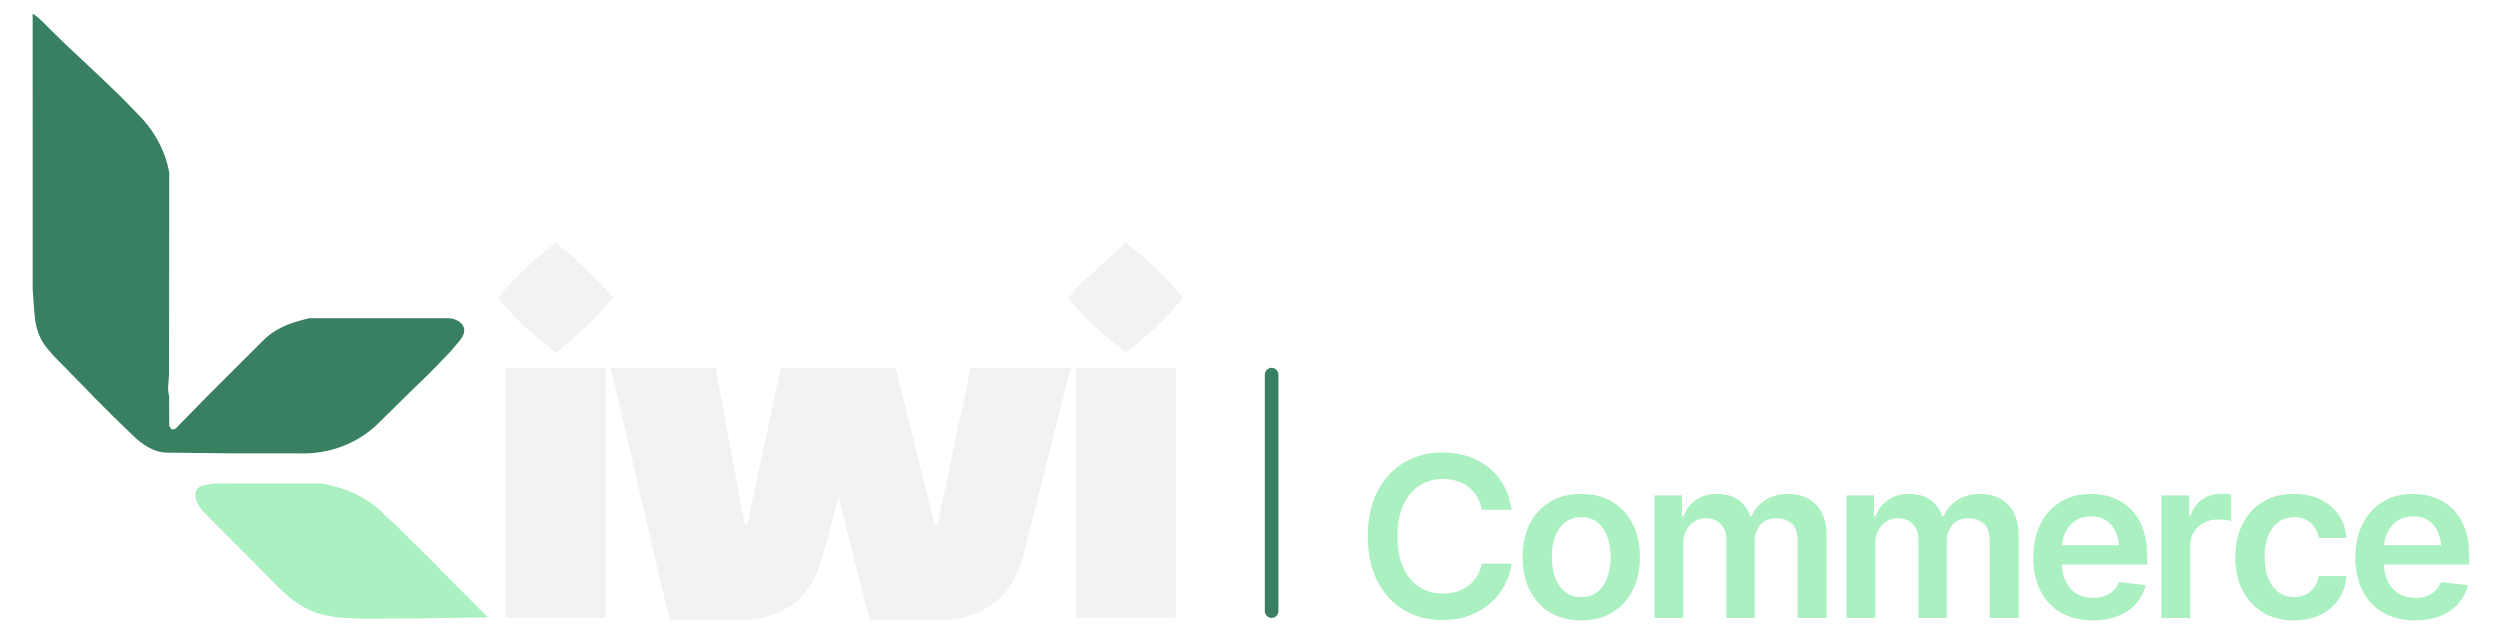
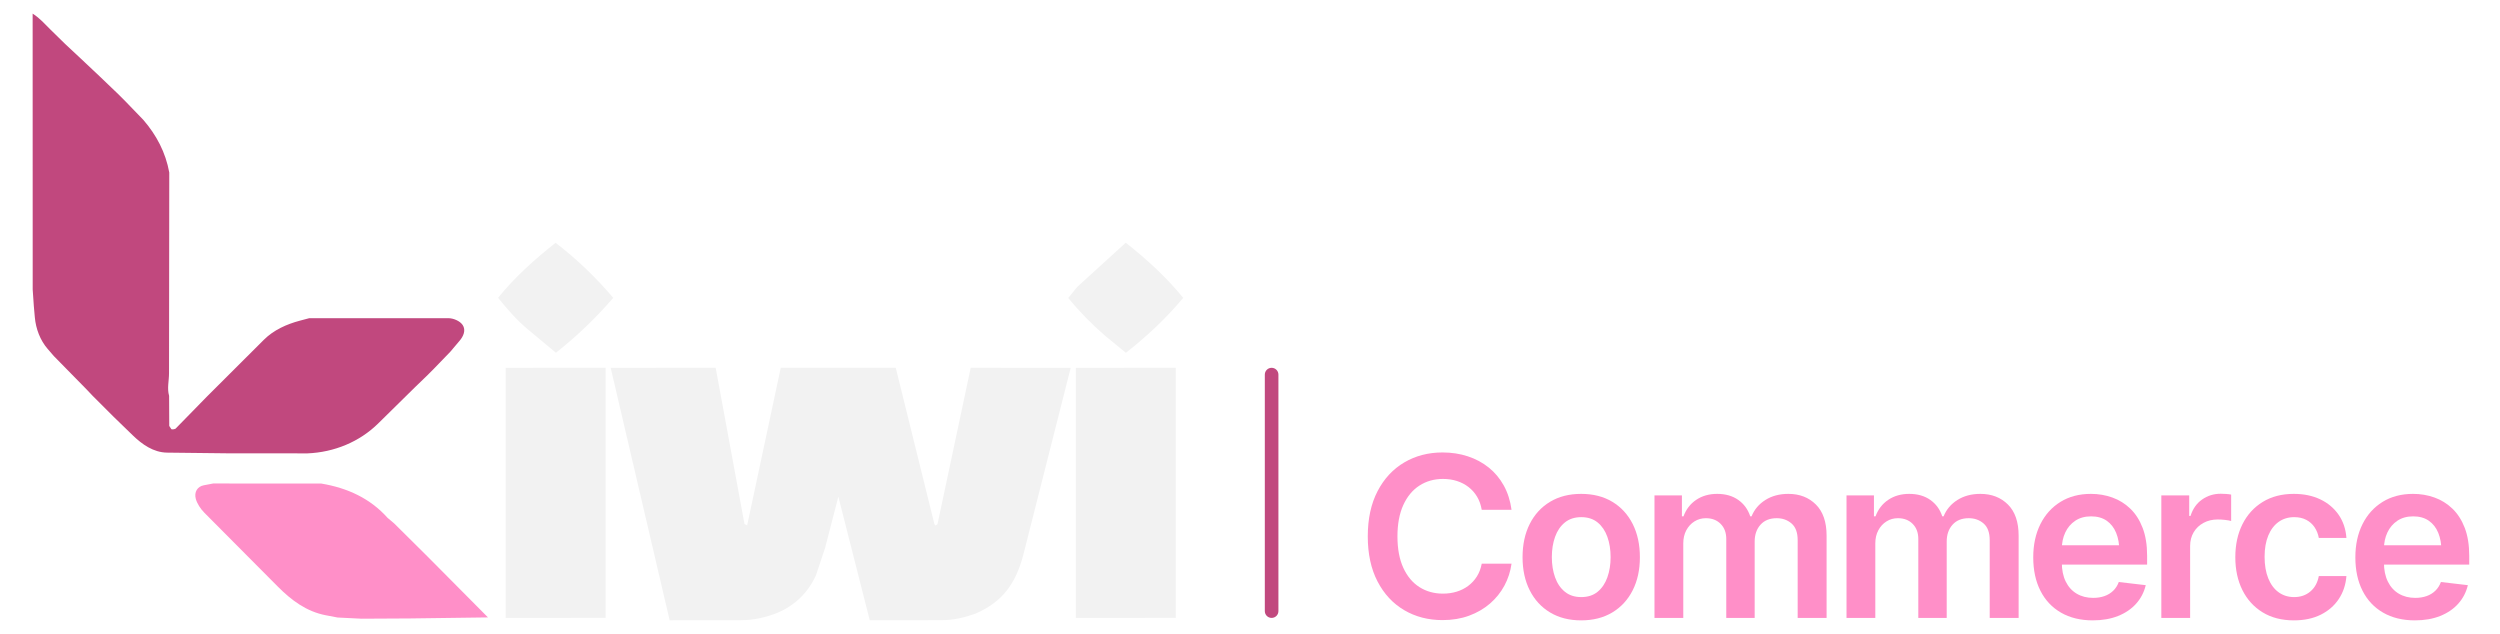
<svg xmlns="http://www.w3.org/2000/svg" viewBox="183.73 209.36 1838.21 466.1" width="1200" role="img" aria-label="Kiwi Commerce">
  <path d="M936.22,617.13c-5.65,21.38-15.28,34.72-35.18,43.42-7.85,2.76-15.9,4.78-24.52,4.79l-53.27.1-23.09-90.89-9.72,37.55-6.73,20.19c-5.76,12.8-15.58,22.35-28.6,27.76-8.32,3.28-17.02,5.29-26.27,5.31l-52.72.1-43.35-185.6,77.18-.09,21.19,114.91,1.97.94,24.69-115.81h84.57s28.37,114.77,28.37,114.77c.3.62.68,1.27.93,1.11l1.39-.89,24.41-114.99,73.52.04-34.79,137.29Z" fill="#f2f2f2" />
-   <path d="M523.83,448.17c2.8,4.07.39,8.72-2.04,11.59l-6.92,8.2-12.15,12.58-4.48,4.5-9.54,9.21-26.91,26.49c-13.72,13.51-32.33,21.18-51.96,21.98l-59.4-.05-43.82-.5c-10.07-.12-18.42-6.09-25.28-12.73l-14.14-13.71-15.35-15.34-4.41-4.66-24.1-24.55-4.53-5.24c-5.53-6.38-8.72-14.82-9.47-23.32l-.73-8.26-.83-12.12-.04-202.88c5.61,3.63,8.91,7.64,12.95,11.6l10.95,10.73,11.27,10.52,14.27,13.44,13.39,12.83,5.27,5.26,13.25,13.72c9.68,11.18,16.43,23.94,19.11,38.76l-.18,147.5c0,5.83-1.53,11.08.06,16.7l.11,22.14,1.47,2.24c.41.62,2.49.11,3.15-.23l23.04-23.57,41.91-41.81c7.24-7.22,16.82-11.47,26.42-14.03l6.82-1.81,102.47-.03c3.61,0,8.39,2.02,10.33,4.85Z" fill="#398063" />
+   <path d="M523.83,448.17c2.8,4.07.39,8.72-2.04,11.59l-6.92,8.2-12.15,12.58-4.48,4.5-9.54,9.21-26.91,26.49c-13.72,13.51-32.33,21.18-51.96,21.98l-59.4-.05-43.82-.5c-10.07-.12-18.42-6.09-25.28-12.73l-14.14-13.71-15.35-15.34-4.41-4.66-24.1-24.55-4.53-5.24c-5.53-6.38-8.72-14.82-9.47-23.32l-.73-8.26-.83-12.12-.04-202.88c5.61,3.63,8.91,7.64,12.95,11.6l10.95,10.73,11.27,10.52,14.27,13.44,13.39,12.83,5.27,5.26,13.25,13.72c9.68,11.18,16.43,23.94,19.11,38.76l-.18,147.5c0,5.83-1.53,11.08.06,16.7l.11,22.14,1.47,2.24c.41.62,2.49.11,3.15-.23l23.04-23.57,41.91-41.81c7.24-7.22,16.82-11.47,26.42-14.03l6.82-1.81,102.47-.03c3.61,0,8.39,2.02,10.33,4.85Z" fill="#c1487e" />
  <polygon points="629.06 663.67 555.56 663.73 555.55 479.83 629.05 479.8" fill="#f2f2f2" />
  <polygon points="1048.27 663.68 974.76 663.72 974.76 479.84 1048.25 479.8" fill="#f2f2f2" />
-   <path d="M449.72,664.29l-17.77-.88-8.67-1.66c-14.17-2.71-25.24-10.98-35.23-21.02l-54.1-54.41c-2.83-2.85-5.31-6.75-6.24-10.09-1.39-5.03,1.14-9.15,5.86-10.05l6.91-1.32,79.55.06c19.26,3.24,35.9,10.9,48.68,25.21l4.86,4.11,24.51,24.32,44.45,44.77-57.17.76-35.63.19Z" fill="#aaf0c1" />
+   <path d="M449.72,664.29l-17.77-.88-8.67-1.66c-14.17-2.71-25.24-10.98-35.23-21.02l-54.1-54.41c-2.83-2.85-5.31-6.75-6.24-10.09-1.39-5.03,1.14-9.15,5.86-10.05l6.91-1.32,79.55.06c19.26,3.24,35.9,10.9,48.68,25.21l4.86,4.11,24.51,24.32,44.45,44.77-57.17.76-35.63.19Z" fill="#ff8fc8" />
  <path d="M996.52,456.43c-10.13-8.77-18.93-17.71-27.32-27.98l6.61-8.13,35.67-32.51c15.51,12.27,29.72,25.22,42.25,40.56-12.61,15.1-26.62,28.17-42.14,40.4l-15.07-12.35Z" fill="#f2f2f2" />
  <path d="M592.5,468.72l-20.4-16.97c-8.29-6.9-15.15-14.78-22.14-23.43,12.51-15.41,26.61-28,42.28-40.45,15.38,11.81,29.47,25.26,42.4,40.49-12.77,14.72-26.08,27.68-42.15,40.36Z" fill="#f2f2f2" />
-   <rect x="1113.73" y="479.8" width="10" height="183.9" rx="5" fill="#398063" />
-   <path d="M1244.38 665.311Q1228.622 665.311 1216.182 657.98Q1203.743 650.648 1196.588 636.863Q1189.434 623.078 1189.434 603.759Q1189.434 584.326 1196.637 570.501Q1203.839 556.676 1216.295 549.36Q1228.751 542.045 1244.38 542.045Q1254.339 542.045 1262.983 544.881Q1271.628 547.717 1278.38 553.139Q1285.131 558.561 1289.458 566.4Q1293.784 574.239 1295.137 584.229H1273.223Q1272.321 578.815 1269.815 574.61Q1267.31 570.404 1263.531 567.48Q1259.752 564.555 1254.999 563.033Q1250.246 561.51 1244.767 561.51Q1234.987 561.51 1227.397 566.416Q1219.808 571.323 1215.53 580.757Q1211.252 590.191 1211.252 603.759Q1211.252 617.471 1215.562 626.865Q1219.872 636.259 1227.429 641.052Q1234.987 645.846 1244.703 645.846Q1250.085 645.846 1254.79 644.404Q1259.495 642.962 1263.289 640.134Q1267.084 637.306 1269.654 633.23Q1272.224 629.153 1273.223 623.836H1295.137Q1293.945 632.456 1289.893 639.981Q1285.84 647.506 1279.25 653.186Q1272.659 658.866 1263.87 662.089Q1255.08 665.311 1244.38 665.311Z" fill="#aaf0c1" />
-   <path d="M1346.328 665.505Q1333.164 665.505 1323.48 659.688Q1313.795 653.871 1308.518 643.413Q1303.241 632.956 1303.241 619.098Q1303.241 605.096 1308.518 594.614Q1313.795 584.133 1323.48 578.316Q1333.164 572.499 1346.328 572.499Q1359.541 572.499 1369.225 578.316Q1378.909 584.133 1384.211 594.614Q1389.512 605.096 1389.512 619.098Q1389.512 632.956 1384.211 643.413Q1378.909 653.871 1369.225 659.688Q1359.541 665.505 1346.328 665.505ZM1346.393 648.392Q1353.676 648.392 1358.445 644.477Q1363.215 640.561 1365.599 633.882Q1367.984 627.203 1367.984 619.034Q1367.984 610.736 1365.599 604.081Q1363.215 597.426 1358.445 593.519Q1353.676 589.611 1346.393 589.611Q1339.174 589.611 1334.356 593.519Q1329.538 597.426 1327.154 604.081Q1324.769 610.736 1324.769 619.034Q1324.769 627.203 1327.154 633.882Q1329.538 640.561 1334.356 644.477Q1339.174 648.392 1346.393 648.392Z" fill="#aaf0c1" />
-   <path d="M1400.242 663.7V573.627H1420.416V589.031H1421.577Q1424.396 581.297 1430.906 576.898Q1437.416 572.499 1446.391 572.499Q1455.543 572.499 1461.836 576.93Q1468.128 581.361 1470.658 589.031H1471.624Q1474.654 581.506 1481.768 577.003Q1488.882 572.499 1498.663 572.499Q1511.07 572.499 1518.933 580.338Q1526.796 588.177 1526.796 603.243V663.7H1505.526V606.53Q1505.526 598.184 1501.047 594.284Q1496.568 590.385 1490.122 590.385Q1482.469 590.385 1478.191 595.179Q1473.913 599.972 1473.913 607.497V663.7H1453.029V605.66Q1453.029 598.715 1448.888 594.55Q1444.747 590.385 1438.012 590.385Q1433.42 590.385 1429.649 592.737Q1425.879 595.09 1423.647 599.247Q1421.415 603.404 1421.415 608.947V663.7Z" fill="#aaf0c1" />
-   <path d="M1541.442 663.7V573.627H1561.616V589.031H1562.776Q1565.596 581.297 1572.106 576.898Q1578.616 572.499 1587.591 572.499Q1596.743 572.499 1603.035 576.93Q1609.328 581.361 1611.857 589.031H1612.824Q1615.853 581.506 1622.967 577.003Q1630.081 572.499 1639.862 572.499Q1652.269 572.499 1660.133 580.338Q1667.996 588.177 1667.996 603.243V663.7H1646.726V606.53Q1646.726 598.184 1642.247 594.284Q1637.767 590.385 1631.322 590.385Q1623.668 590.385 1619.39 595.179Q1615.112 599.972 1615.112 607.497V663.7H1594.229V605.66Q1594.229 598.715 1590.088 594.55Q1585.947 590.385 1579.212 590.385Q1574.619 590.385 1570.849 592.737Q1567.078 595.09 1564.847 599.247Q1562.615 603.404 1562.615 608.947V663.7Z" fill="#aaf0c1" />
-   <path d="M1722.538 665.505Q1708.987 665.505 1699.134 659.817Q1689.28 654.129 1684.011 643.711Q1678.742 633.294 1678.742 619.195Q1678.742 605.305 1683.979 594.8Q1689.216 584.294 1698.747 578.396Q1708.278 572.499 1721.152 572.499Q1729.451 572.499 1736.911 575.174Q1744.372 577.848 1750.132 583.391Q1755.893 588.934 1759.18 597.523Q1762.467 606.111 1762.467 617.971V624.513H1688.636V610.268H1751.913L1742.035 614.458Q1742.035 606.852 1739.699 601.148Q1737.362 595.444 1732.746 592.238Q1728.129 589.031 1721.281 589.031Q1714.433 589.031 1709.624 592.262Q1704.814 595.493 1702.284 600.907Q1699.754 606.321 1699.754 613.008V622.901Q1699.754 631.167 1702.639 637Q1705.523 642.833 1710.727 645.903Q1715.932 648.972 1722.796 648.972Q1727.356 648.972 1731.094 647.659Q1734.832 646.346 1737.539 643.727Q1740.246 641.109 1741.648 637.306L1761.468 639.627Q1759.599 647.425 1754.386 653.25Q1749.174 659.075 1741.085 662.29Q1732.996 665.505 1722.538 665.505Z" fill="#aaf0c1" />
-   <path d="M1772.923 663.7V573.627H1793.42V588.741H1794.387Q1796.852 580.894 1802.886 576.648Q1808.921 572.402 1816.623 572.402Q1818.379 572.402 1820.571 572.555Q1822.762 572.708 1824.261 573.014V592.447Q1822.859 591.996 1819.958 591.658Q1817.058 591.319 1814.367 591.319Q1808.55 591.319 1803.942 593.817Q1799.333 596.315 1796.715 600.697Q1794.097 605.08 1794.097 610.816V663.7Z" fill="#aaf0c1" />
-   <path d="M1870.408 665.505Q1857.002 665.505 1847.342 659.567Q1837.682 653.629 1832.501 643.172Q1827.321 632.714 1827.321 619.098Q1827.321 605.289 1832.574 594.808Q1837.827 584.326 1847.487 578.412Q1857.147 572.499 1870.311 572.499Q1881.333 572.499 1889.768 576.519Q1898.203 580.539 1903.255 587.823Q1908.306 595.106 1909.015 604.887H1888.712Q1887.923 600.52 1885.603 597.056Q1883.282 593.591 1879.504 591.601Q1875.725 589.611 1870.601 589.611Q1864.059 589.611 1859.177 593.092Q1854.295 596.572 1851.572 603.106Q1848.849 609.64 1848.849 618.744Q1848.849 627.912 1851.523 634.575Q1854.198 641.238 1859.105 644.815Q1864.011 648.392 1870.601 648.392Q1877.61 648.392 1882.493 644.275Q1887.375 640.158 1888.712 632.923H1909.015Q1908.274 642.479 1903.384 649.826Q1898.493 657.174 1890.123 661.339Q1881.752 665.505 1870.408 665.505Z" fill="#aaf0c1" />
-   <path d="M1959.384 665.505Q1945.833 665.505 1935.98 659.817Q1926.126 654.129 1920.857 643.711Q1915.588 633.294 1915.588 619.195Q1915.588 605.305 1920.825 594.8Q1926.062 584.294 1935.593 578.396Q1945.124 572.499 1957.999 572.499Q1966.297 572.499 1973.758 575.174Q1981.218 577.848 1986.979 583.391Q1992.739 588.934 1996.026 597.523Q1999.313 606.111 1999.313 617.971V624.513H1925.482V610.268H1988.759L1978.881 614.458Q1978.881 606.852 1976.545 601.148Q1974.208 595.444 1969.592 592.238Q1964.976 589.031 1958.128 589.031Q1951.28 589.031 1946.47 592.262Q1941.66 595.493 1939.13 600.907Q1936.601 606.321 1936.601 613.008V622.901Q1936.601 631.167 1939.485 637Q1942.369 642.833 1947.574 645.903Q1952.778 648.972 1959.642 648.972Q1964.202 648.972 1967.94 647.659Q1971.679 646.346 1974.386 643.727Q1977.093 641.109 1978.495 637.306L1998.314 639.627Q1996.445 647.425 1991.232 653.25Q1986.02 659.075 1977.931 662.29Q1969.842 665.505 1959.384 665.505Z" fill="#aaf0c1" />
+   <rect x="1113.73" y="479.8" width="10" height="183.9" rx="5" fill="#c1487e" />
+   <path d="M1244.38 665.311Q1228.622 665.311 1216.182 657.98Q1203.743 650.648 1196.588 636.863Q1189.434 623.078 1189.434 603.759Q1189.434 584.326 1196.637 570.501Q1203.839 556.676 1216.295 549.36Q1228.751 542.045 1244.38 542.045Q1254.339 542.045 1262.983 544.881Q1271.628 547.717 1278.38 553.139Q1285.131 558.561 1289.458 566.4Q1293.784 574.239 1295.137 584.229H1273.223Q1272.321 578.815 1269.815 574.61Q1267.31 570.404 1263.531 567.48Q1259.752 564.555 1254.999 563.033Q1250.246 561.51 1244.767 561.51Q1234.987 561.51 1227.397 566.416Q1219.808 571.323 1215.53 580.757Q1211.252 590.191 1211.252 603.759Q1211.252 617.471 1215.562 626.865Q1219.872 636.259 1227.429 641.052Q1234.987 645.846 1244.703 645.846Q1250.085 645.846 1254.79 644.404Q1259.495 642.962 1263.289 640.134Q1267.084 637.306 1269.654 633.23Q1272.224 629.153 1273.223 623.836H1295.137Q1293.945 632.456 1289.893 639.981Q1285.84 647.506 1279.25 653.186Q1272.659 658.866 1263.87 662.089Q1255.08 665.311 1244.38 665.311Z" fill="#ff8fc8" />
+   <path d="M1346.328 665.505Q1333.164 665.505 1323.48 659.688Q1313.795 653.871 1308.518 643.413Q1303.241 632.956 1303.241 619.098Q1303.241 605.096 1308.518 594.614Q1313.795 584.133 1323.48 578.316Q1333.164 572.499 1346.328 572.499Q1359.541 572.499 1369.225 578.316Q1378.909 584.133 1384.211 594.614Q1389.512 605.096 1389.512 619.098Q1389.512 632.956 1384.211 643.413Q1378.909 653.871 1369.225 659.688Q1359.541 665.505 1346.328 665.505ZM1346.393 648.392Q1353.676 648.392 1358.445 644.477Q1363.215 640.561 1365.599 633.882Q1367.984 627.203 1367.984 619.034Q1367.984 610.736 1365.599 604.081Q1363.215 597.426 1358.445 593.519Q1353.676 589.611 1346.393 589.611Q1339.174 589.611 1334.356 593.519Q1329.538 597.426 1327.154 604.081Q1324.769 610.736 1324.769 619.034Q1324.769 627.203 1327.154 633.882Q1329.538 640.561 1334.356 644.477Q1339.174 648.392 1346.393 648.392Z" fill="#ff8fc8" />
+   <path d="M1400.242 663.7V573.627H1420.416V589.031H1421.577Q1424.396 581.297 1430.906 576.898Q1437.416 572.499 1446.391 572.499Q1455.543 572.499 1461.836 576.93Q1468.128 581.361 1470.658 589.031H1471.624Q1474.654 581.506 1481.768 577.003Q1488.882 572.499 1498.663 572.499Q1511.07 572.499 1518.933 580.338Q1526.796 588.177 1526.796 603.243V663.7H1505.526V606.53Q1505.526 598.184 1501.047 594.284Q1496.568 590.385 1490.122 590.385Q1482.469 590.385 1478.191 595.179Q1473.913 599.972 1473.913 607.497V663.7H1453.029V605.66Q1453.029 598.715 1448.888 594.55Q1444.747 590.385 1438.012 590.385Q1433.42 590.385 1429.649 592.737Q1425.879 595.09 1423.647 599.247Q1421.415 603.404 1421.415 608.947V663.7Z" fill="#ff8fc8" />
+   <path d="M1541.442 663.7V573.627H1561.616V589.031H1562.776Q1565.596 581.297 1572.106 576.898Q1578.616 572.499 1587.591 572.499Q1596.743 572.499 1603.035 576.93Q1609.328 581.361 1611.857 589.031H1612.824Q1615.853 581.506 1622.967 577.003Q1630.081 572.499 1639.862 572.499Q1652.269 572.499 1660.133 580.338Q1667.996 588.177 1667.996 603.243V663.7H1646.726V606.53Q1646.726 598.184 1642.247 594.284Q1637.767 590.385 1631.322 590.385Q1623.668 590.385 1619.39 595.179Q1615.112 599.972 1615.112 607.497V663.7H1594.229V605.66Q1594.229 598.715 1590.088 594.55Q1585.947 590.385 1579.212 590.385Q1574.619 590.385 1570.849 592.737Q1567.078 595.09 1564.847 599.247Q1562.615 603.404 1562.615 608.947V663.7Z" fill="#ff8fc8" />
+   <path d="M1722.538 665.505Q1708.987 665.505 1699.134 659.817Q1689.28 654.129 1684.011 643.711Q1678.742 633.294 1678.742 619.195Q1678.742 605.305 1683.979 594.8Q1689.216 584.294 1698.747 578.396Q1708.278 572.499 1721.152 572.499Q1729.451 572.499 1736.911 575.174Q1744.372 577.848 1750.132 583.391Q1755.893 588.934 1759.18 597.523Q1762.467 606.111 1762.467 617.971V624.513H1688.636V610.268H1751.913L1742.035 614.458Q1742.035 606.852 1739.699 601.148Q1737.362 595.444 1732.746 592.238Q1728.129 589.031 1721.281 589.031Q1714.433 589.031 1709.624 592.262Q1704.814 595.493 1702.284 600.907Q1699.754 606.321 1699.754 613.008V622.901Q1699.754 631.167 1702.639 637Q1705.523 642.833 1710.727 645.903Q1715.932 648.972 1722.796 648.972Q1727.356 648.972 1731.094 647.659Q1734.832 646.346 1737.539 643.727Q1740.246 641.109 1741.648 637.306L1761.468 639.627Q1759.599 647.425 1754.386 653.25Q1749.174 659.075 1741.085 662.29Q1732.996 665.505 1722.538 665.505Z" fill="#ff8fc8" />
+   <path d="M1772.923 663.7V573.627H1793.42V588.741H1794.387Q1796.852 580.894 1802.886 576.648Q1808.921 572.402 1816.623 572.402Q1818.379 572.402 1820.571 572.555Q1822.762 572.708 1824.261 573.014V592.447Q1822.859 591.996 1819.958 591.658Q1817.058 591.319 1814.367 591.319Q1808.55 591.319 1803.942 593.817Q1799.333 596.315 1796.715 600.697Q1794.097 605.08 1794.097 610.816V663.7Z" fill="#ff8fc8" />
+   <path d="M1870.408 665.505Q1857.002 665.505 1847.342 659.567Q1837.682 653.629 1832.501 643.172Q1827.321 632.714 1827.321 619.098Q1827.321 605.289 1832.574 594.808Q1837.827 584.326 1847.487 578.412Q1857.147 572.499 1870.311 572.499Q1881.333 572.499 1889.768 576.519Q1898.203 580.539 1903.255 587.823Q1908.306 595.106 1909.015 604.887H1888.712Q1887.923 600.52 1885.603 597.056Q1883.282 593.591 1879.504 591.601Q1875.725 589.611 1870.601 589.611Q1864.059 589.611 1859.177 593.092Q1854.295 596.572 1851.572 603.106Q1848.849 609.64 1848.849 618.744Q1848.849 627.912 1851.523 634.575Q1854.198 641.238 1859.105 644.815Q1864.011 648.392 1870.601 648.392Q1877.61 648.392 1882.493 644.275Q1887.375 640.158 1888.712 632.923H1909.015Q1908.274 642.479 1903.384 649.826Q1898.493 657.174 1890.123 661.339Q1881.752 665.505 1870.408 665.505Z" fill="#ff8fc8" />
+   <path d="M1959.384 665.505Q1945.833 665.505 1935.98 659.817Q1926.126 654.129 1920.857 643.711Q1915.588 633.294 1915.588 619.195Q1915.588 605.305 1920.825 594.8Q1926.062 584.294 1935.593 578.396Q1945.124 572.499 1957.999 572.499Q1966.297 572.499 1973.758 575.174Q1981.218 577.848 1986.979 583.391Q1992.739 588.934 1996.026 597.523Q1999.313 606.111 1999.313 617.971V624.513H1925.482V610.268H1988.759L1978.881 614.458Q1978.881 606.852 1976.545 601.148Q1974.208 595.444 1969.592 592.238Q1964.976 589.031 1958.128 589.031Q1951.28 589.031 1946.47 592.262Q1941.66 595.493 1939.13 600.907Q1936.601 606.321 1936.601 613.008V622.901Q1936.601 631.167 1939.485 637Q1942.369 642.833 1947.574 645.903Q1952.778 648.972 1959.642 648.972Q1964.202 648.972 1967.94 647.659Q1971.679 646.346 1974.386 643.727Q1977.093 641.109 1978.495 637.306L1998.314 639.627Q1996.445 647.425 1991.232 653.25Q1986.02 659.075 1977.931 662.29Q1969.842 665.505 1959.384 665.505Z" fill="#ff8fc8" />
</svg>
